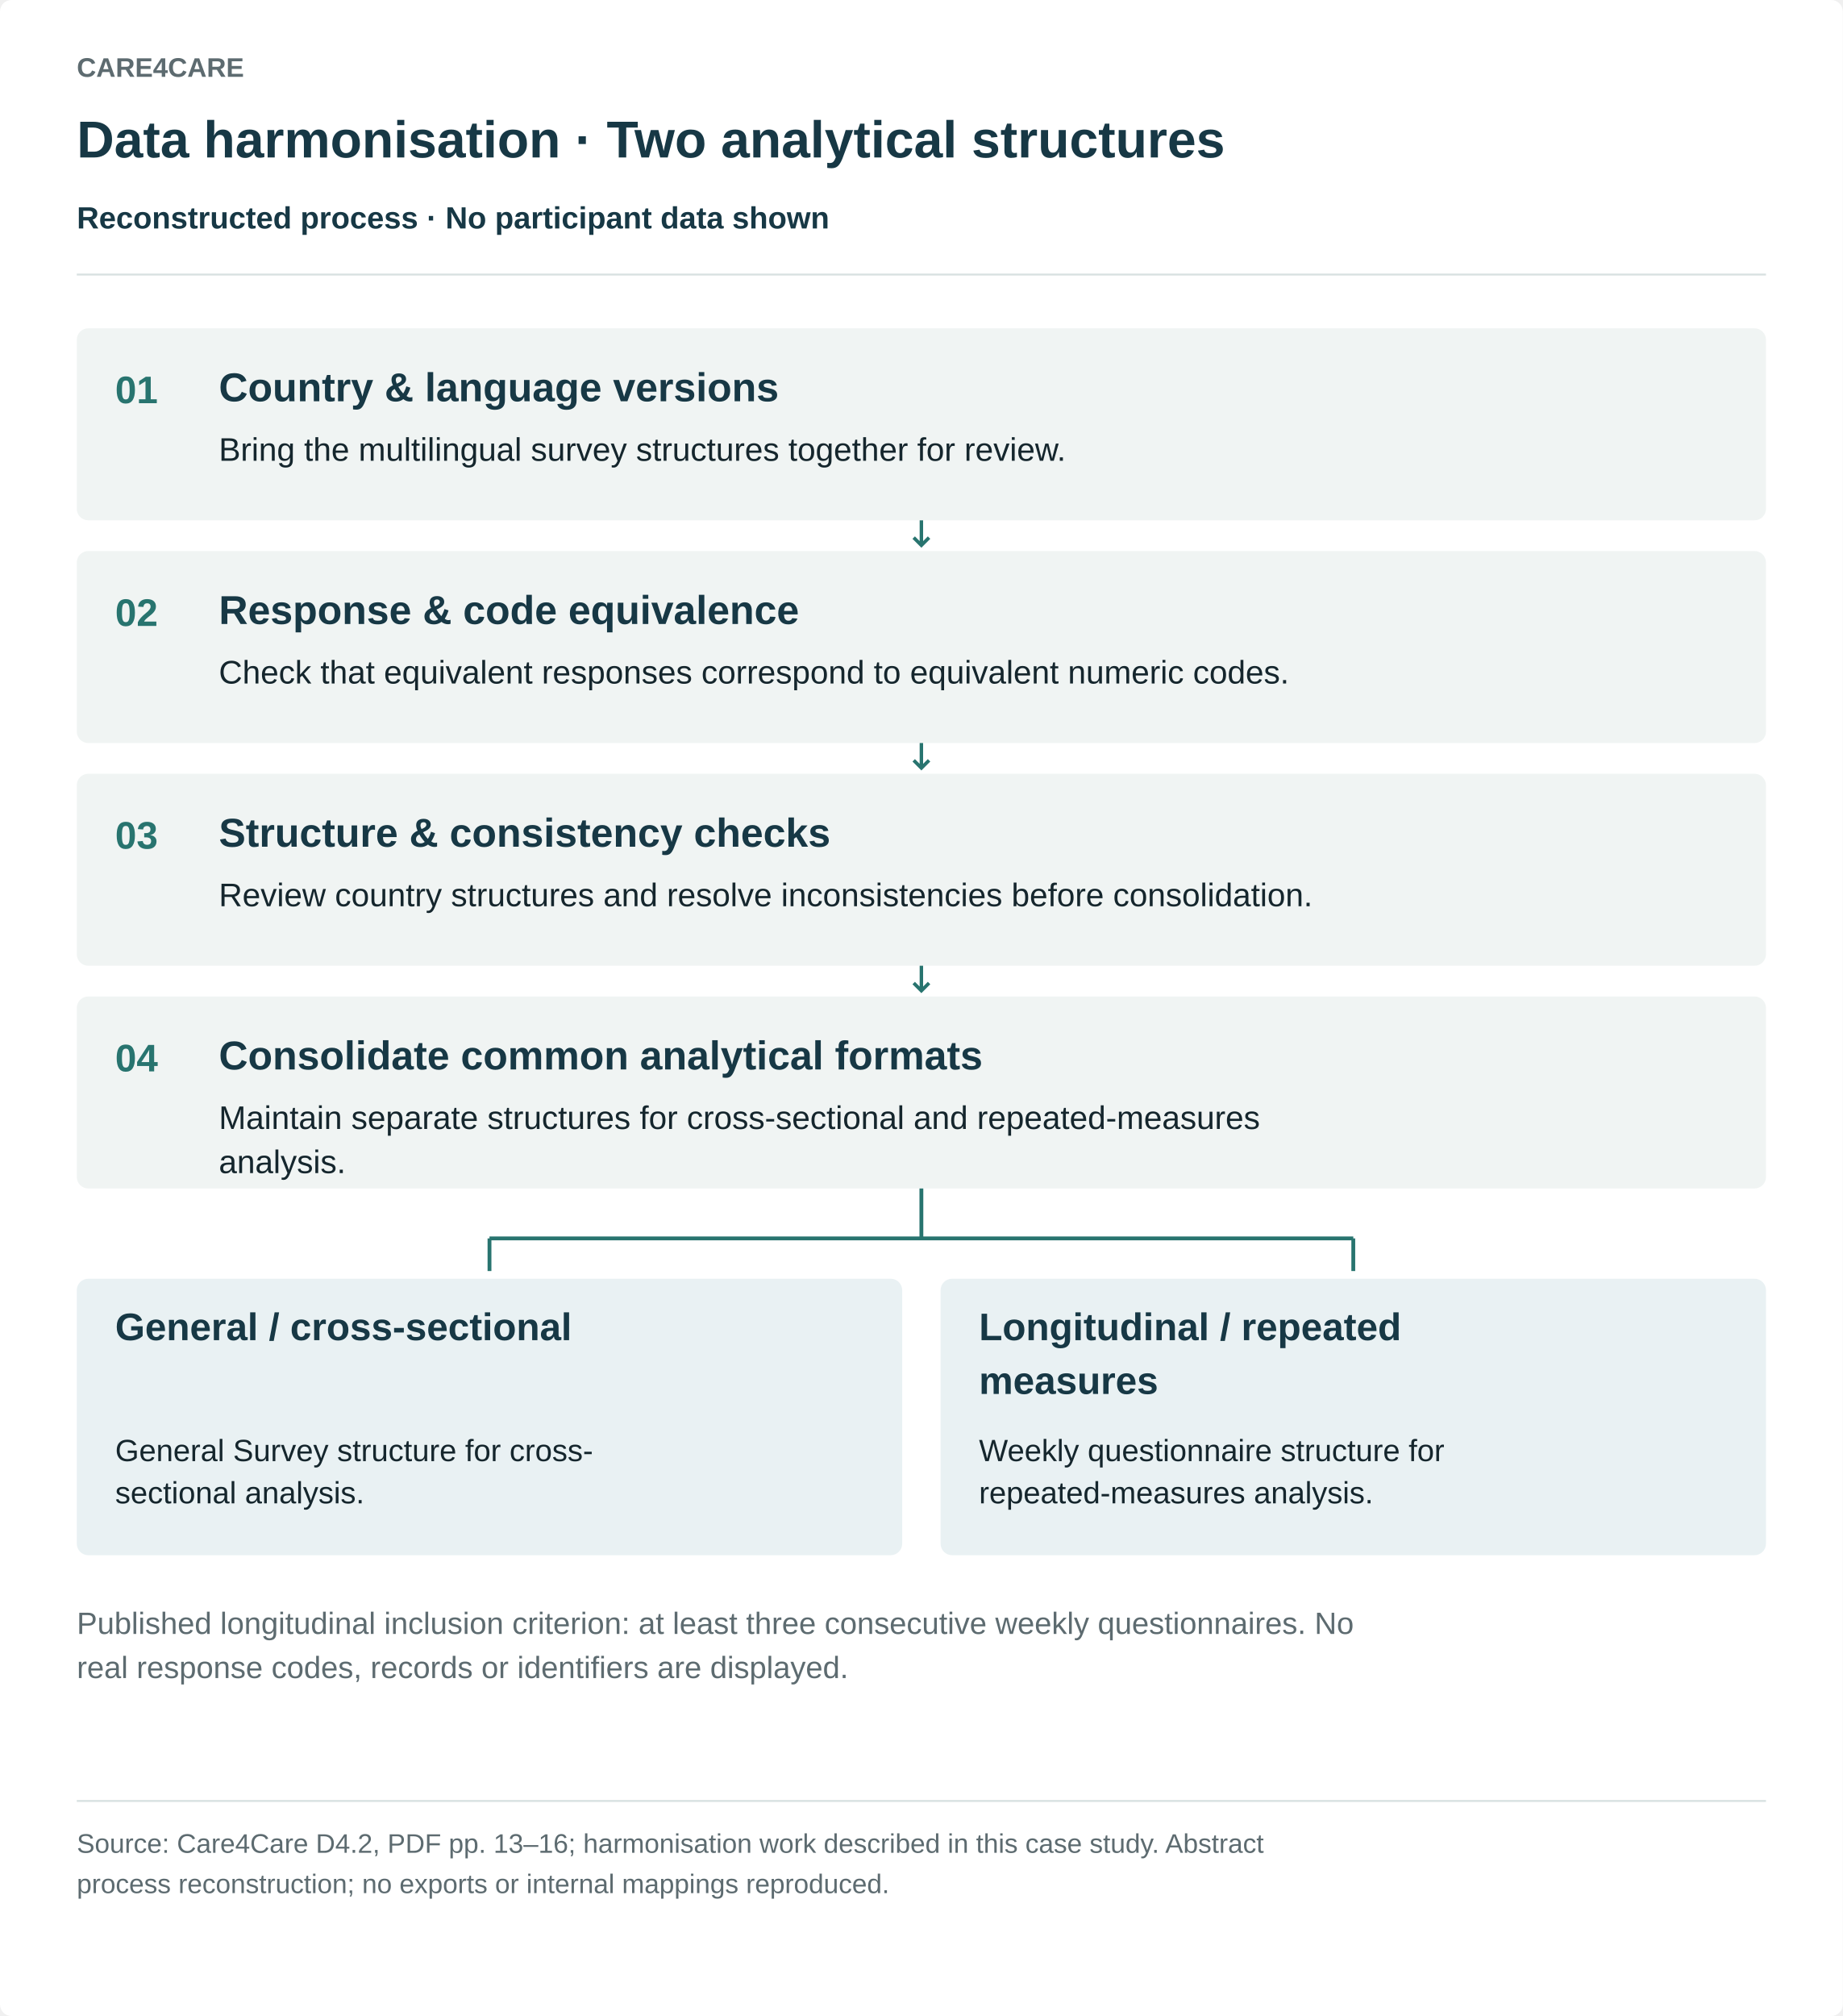
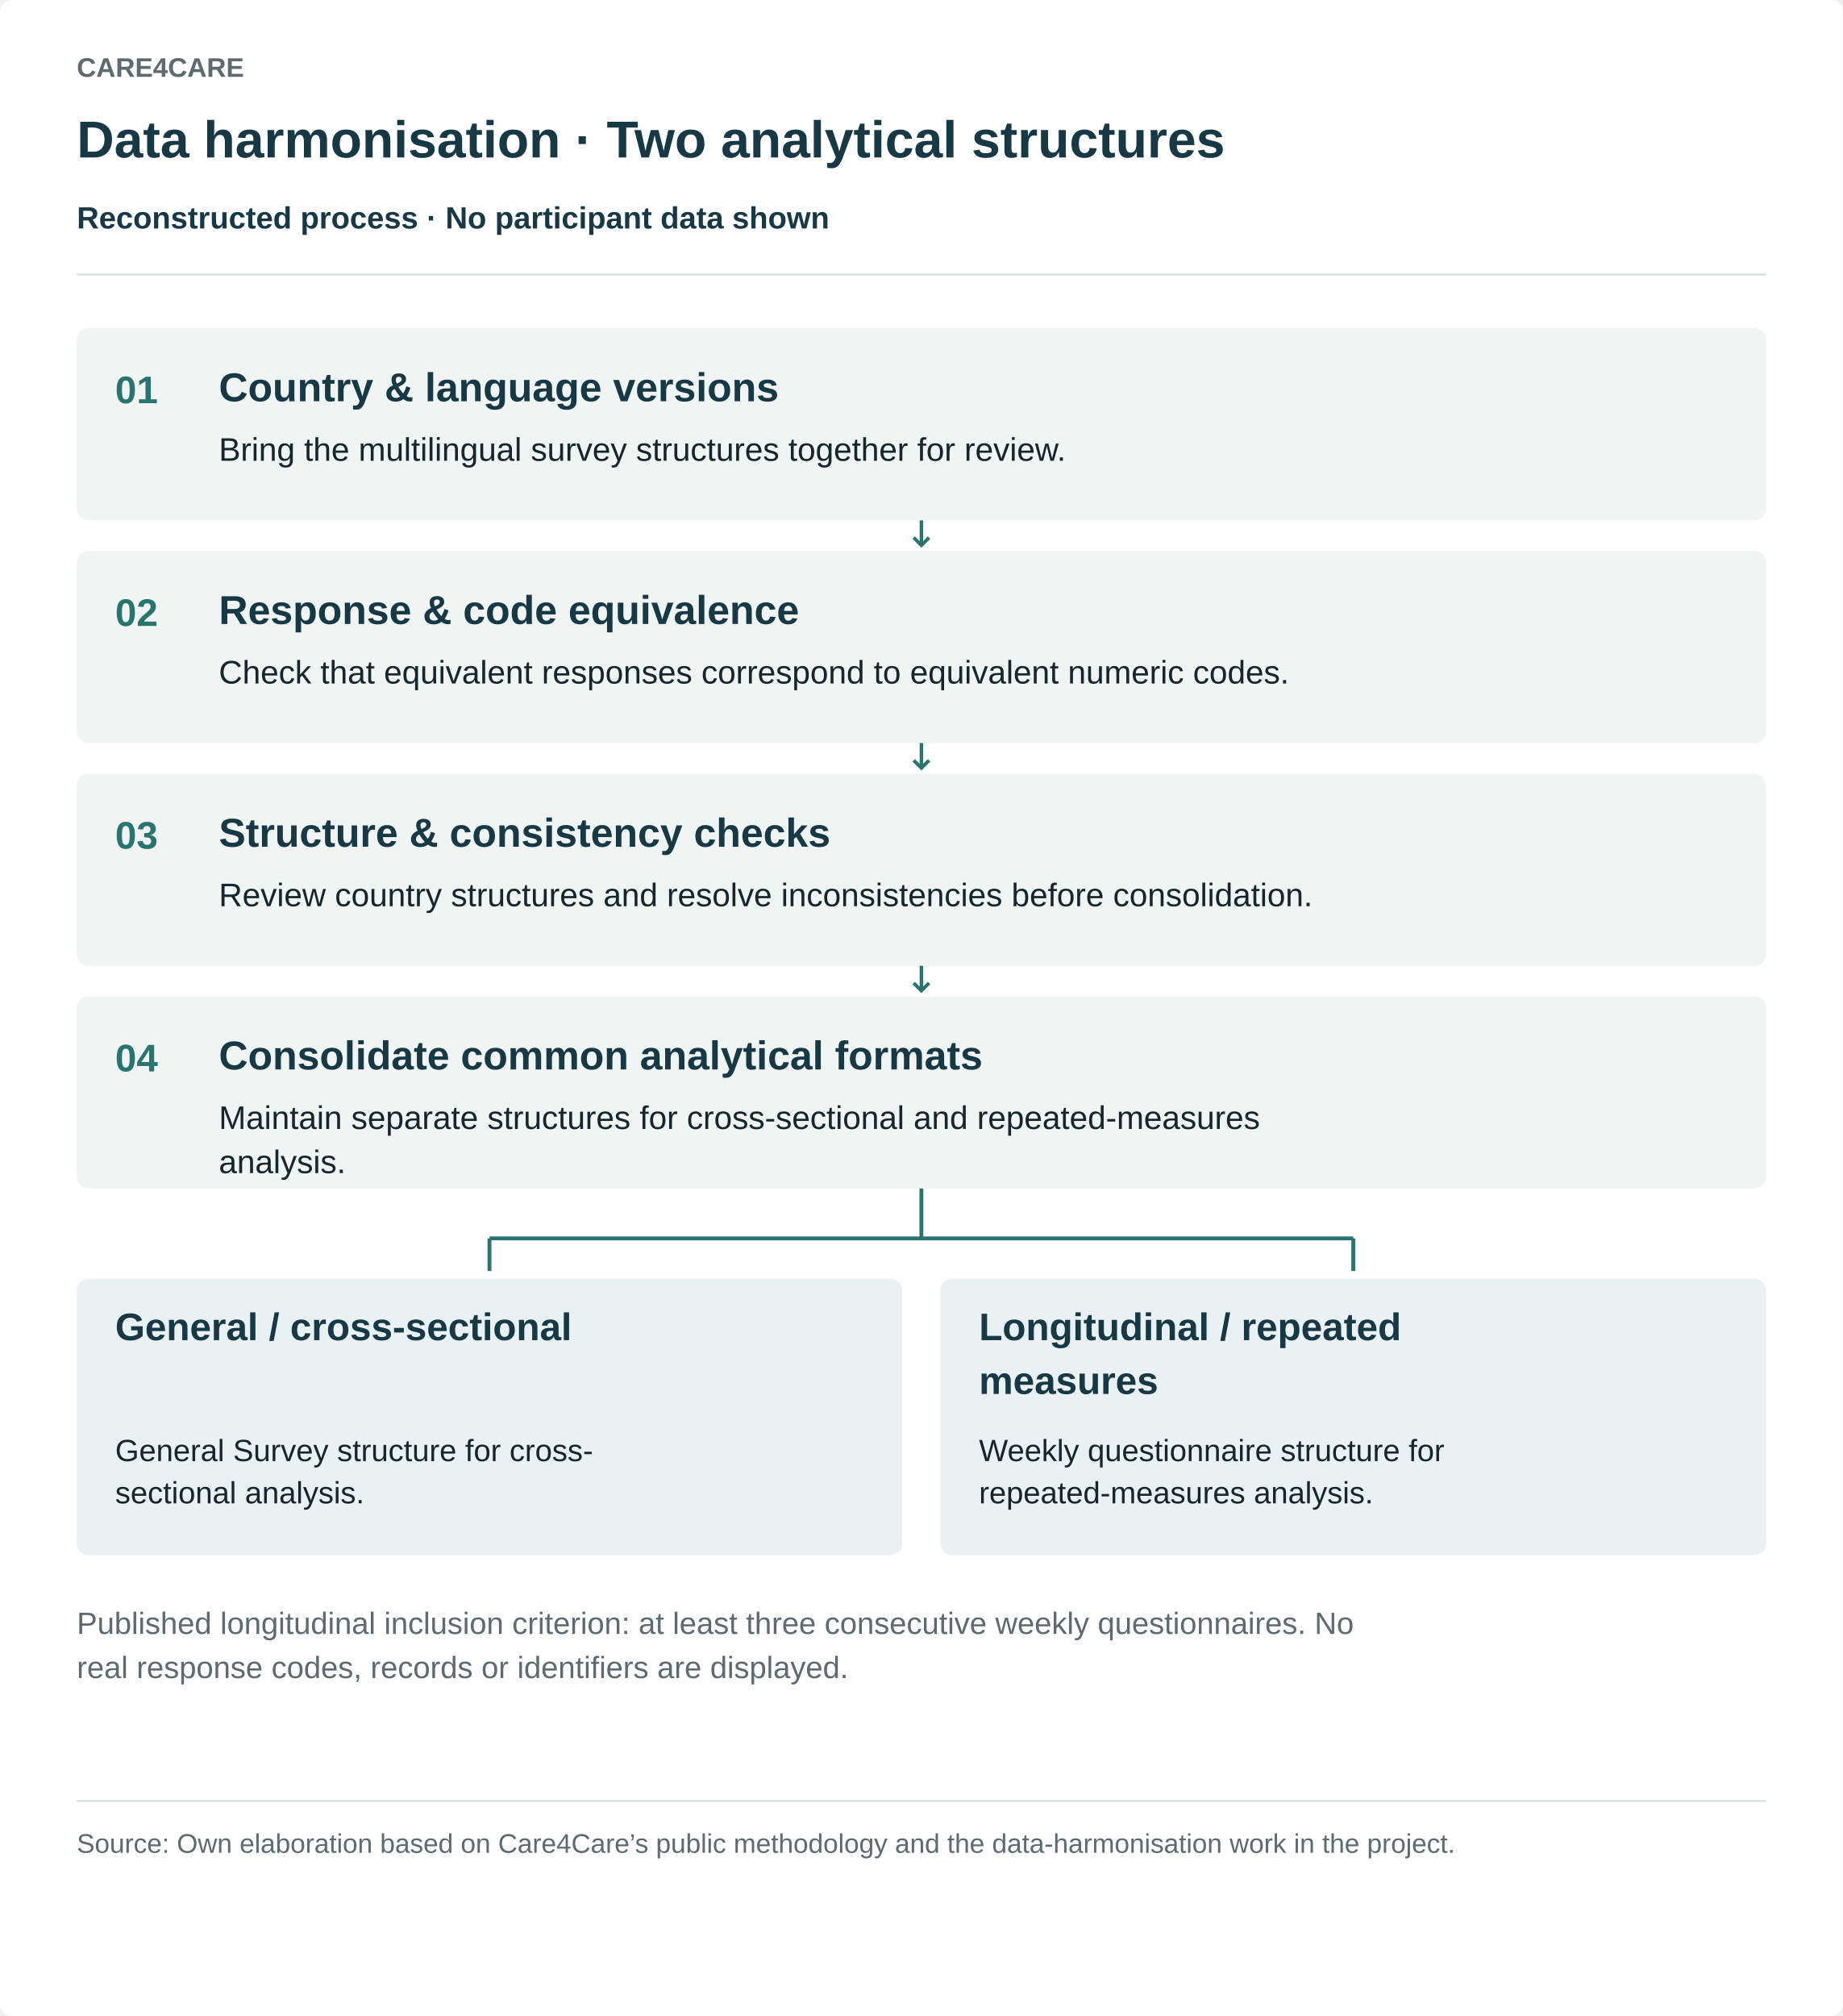
<svg xmlns="http://www.w3.org/2000/svg" width="960" height="1050" viewBox="0 0 960 1050" lang="en" role="img" aria-labelledby="title description" data-evidence-kind="reconstructed-process">
  <g font-family="Segoe UI, Arial, sans-serif">
    <rect x="0" y="0" width="960" height="1050" rx="6" fill="#FFFFFF" />
    <text x="40" y="40" font-size="14" fill="#5D6B70" font-weight="600">CARE4CARE</text>
    <text x="40" y="82" font-size="27" fill="#173845" font-weight="600">Data harmonisation · Two analytical structures</text>
    <text x="40" y="119" font-size="16" fill="#173845" font-weight="600">Reconstructed process · No participant data shown</text>
    <line x1="40" y1="143" x2="920" y2="143" stroke="#D8E1E1" />
    <rect x="40" y="171" width="880" height="100" rx="6" fill="#F0F4F3" />
    <text x="60" y="210" font-size="20" fill="#28746F" font-weight="600">01</text>
    <text x="114" y="209" font-size="21" fill="#173845" font-weight="600">Country &amp; language versions</text>
    <text x="114" y="240" font-size="17" fill="#15262D" font-weight="400">Bring the multilingual survey structures together for review.</text>
    <path d="M480 271 v13 m-4 -4 l4 4 l4 -4" fill="none" stroke="#28746F" stroke-width="1.8" />
    <rect x="40" y="287" width="880" height="100" rx="6" fill="#F0F4F3" />
    <text x="60" y="326" font-size="20" fill="#28746F" font-weight="600">02</text>
    <text x="114" y="325" font-size="21" fill="#173845" font-weight="600">Response &amp; code equivalence</text>
    <text x="114" y="356" font-size="17" fill="#15262D" font-weight="400">Check that equivalent responses correspond to equivalent numeric codes.</text>
    <path d="M480 387 v13 m-4 -4 l4 4 l4 -4" fill="none" stroke="#28746F" stroke-width="1.8" />
    <rect x="40" y="403" width="880" height="100" rx="6" fill="#F0F4F3" />
    <text x="60" y="442" font-size="20" fill="#28746F" font-weight="600">03</text>
    <text x="114" y="441" font-size="21" fill="#173845" font-weight="600">Structure &amp; consistency checks</text>
    <text x="114" y="472" font-size="17" fill="#15262D" font-weight="400">Review country structures and resolve inconsistencies before consolidation.</text>
    <path d="M480 503 v13 m-4 -4 l4 4 l4 -4" fill="none" stroke="#28746F" stroke-width="1.8" />
    <rect x="40" y="519" width="880" height="100" rx="6" fill="#F0F4F3" />
    <text x="60" y="558" font-size="20" fill="#28746F" font-weight="600">04</text>
    <text x="114" y="557" font-size="21" fill="#173845" font-weight="600">Consolidate common analytical formats</text>
    <text x="114" y="588" font-size="17" fill="#15262D" font-weight="400">Maintain separate structures for cross-sectional and repeated-measures</text>
    <text x="114" y="611" font-size="17" fill="#15262D" font-weight="400">analysis.</text>
    <rect x="40" y="666" width="430" height="144" rx="6" fill="#E9F1F3" />
    <text x="60" y="698" font-size="20" fill="#173845" font-weight="600">General / cross-sectional</text>
    <text x="60" y="761" font-size="16" fill="#15262D" font-weight="400">General Survey structure for cross-</text>
    <text x="60" y="783" font-size="16" fill="#15262D" font-weight="400">sectional analysis.</text>
    <rect x="490" y="666" width="430" height="144" rx="6" fill="#E9F1F3" />
    <text x="510" y="698" font-size="20" fill="#173845" font-weight="600">Longitudinal / repeated</text>
    <text x="510" y="726" font-size="20" fill="#173845" font-weight="600">measures</text>
    <text x="510" y="761" font-size="16" fill="#15262D" font-weight="400">Weekly questionnaire structure for</text>
    <text x="510" y="783" font-size="16" fill="#15262D" font-weight="400">repeated-measures analysis.</text>
    <path d="M480 619 V645 M255 645 H705 M255 645 V662 M705 645 V662" fill="none" stroke="#28746F" stroke-width="2" />
    <text x="40" y="851" font-size="16" fill="#5D6B70" font-weight="400">Published longitudinal inclusion criterion: at least three consecutive weekly questionnaires. No</text>
    <text x="40" y="874" font-size="16" fill="#5D6B70" font-weight="400">real response codes, records or identifiers are displayed.</text>
    <line x1="40" y1="938" x2="920" y2="938" stroke="#D8E1E1" />
-     <text x="40" y="965" font-size="14" fill="#5D6B70" font-weight="400">Source: Care4Care D4.2, PDF pp. 13–16; harmonisation work described in this case study. Abstract</text>
-     <text x="40" y="986" font-size="14" fill="#5D6B70" font-weight="400">process reconstruction; no exports or internal mappings reproduced.</text>
+     <text x="40" y="965" font-size="14" fill="#5D6B70" font-weight="400">Source: Own elaboration based on Care4Care’s public methodology and the data-harmonisation work in the project.</text>
  </g>
</svg>
